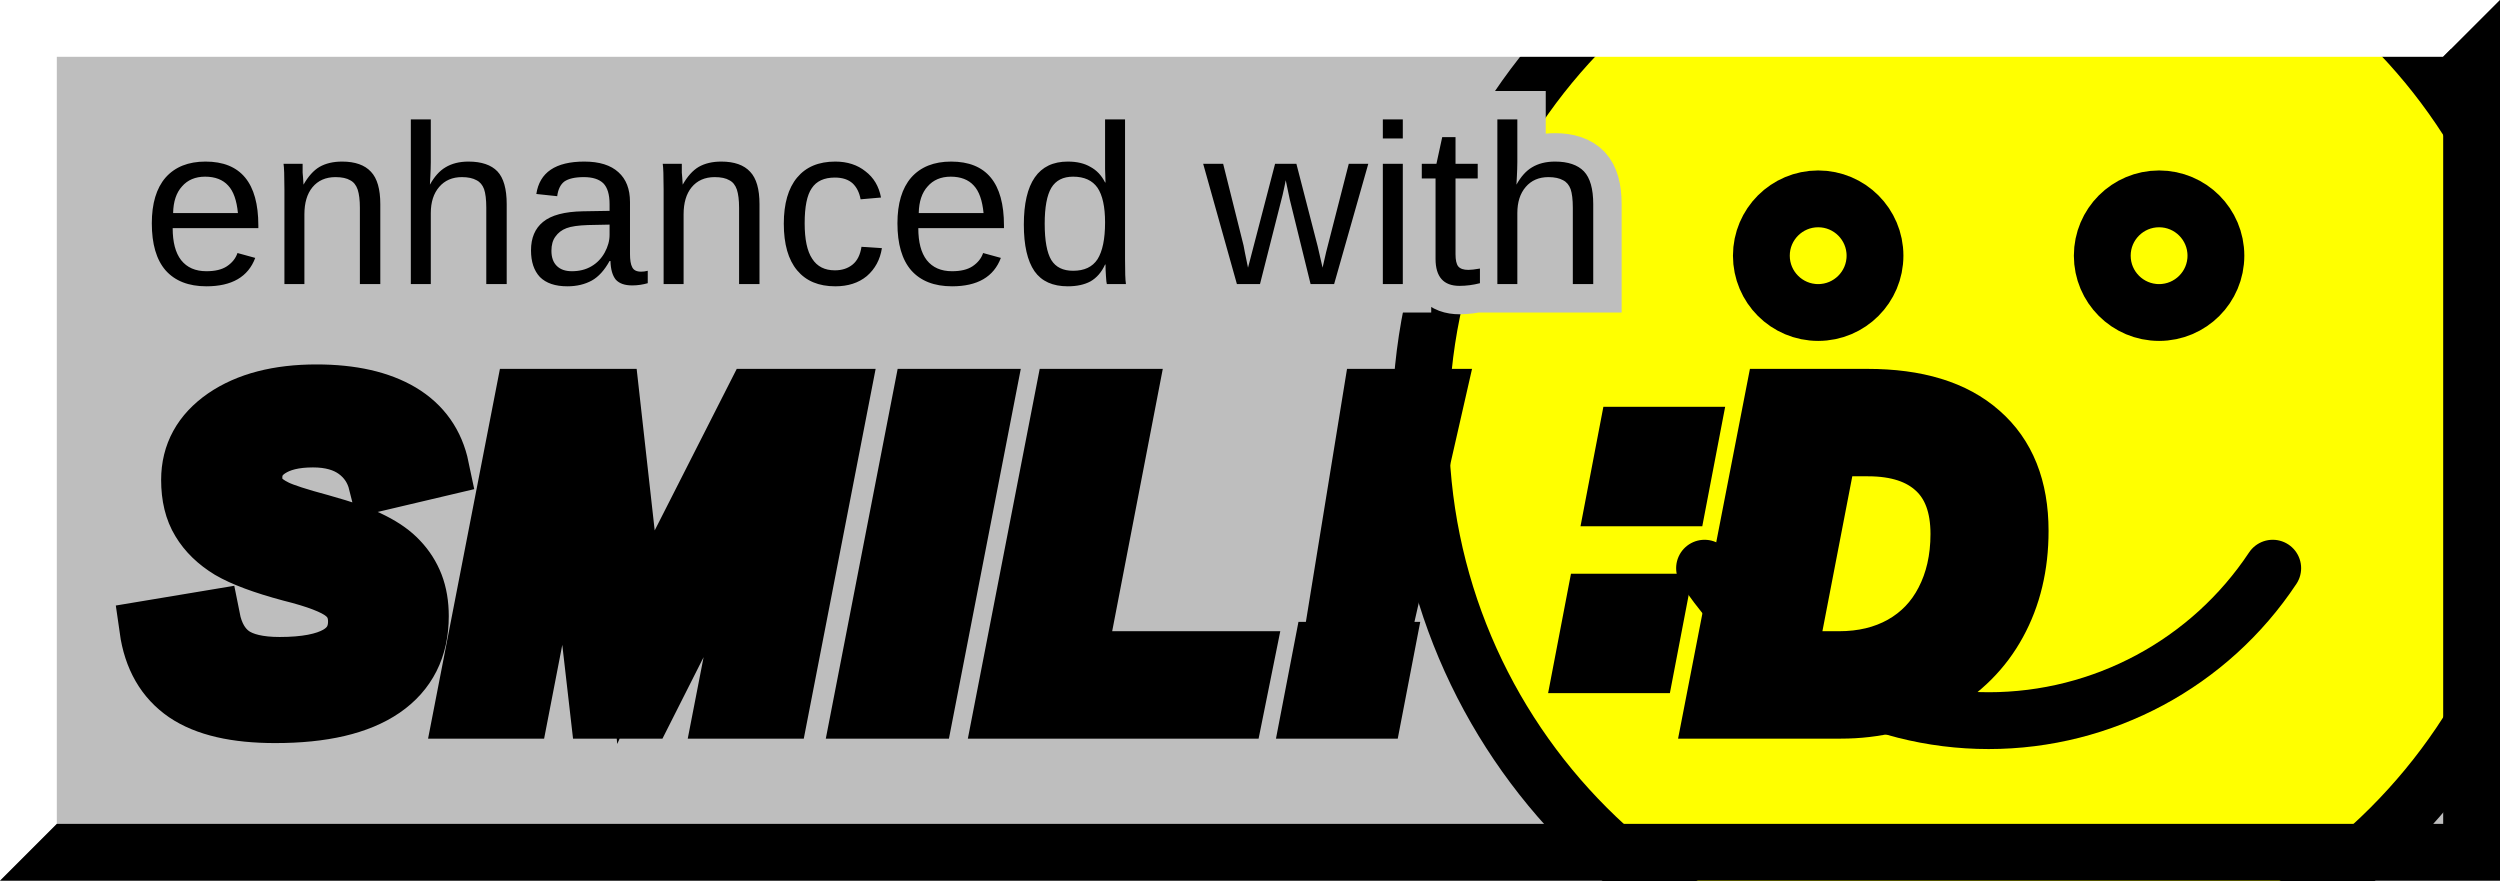
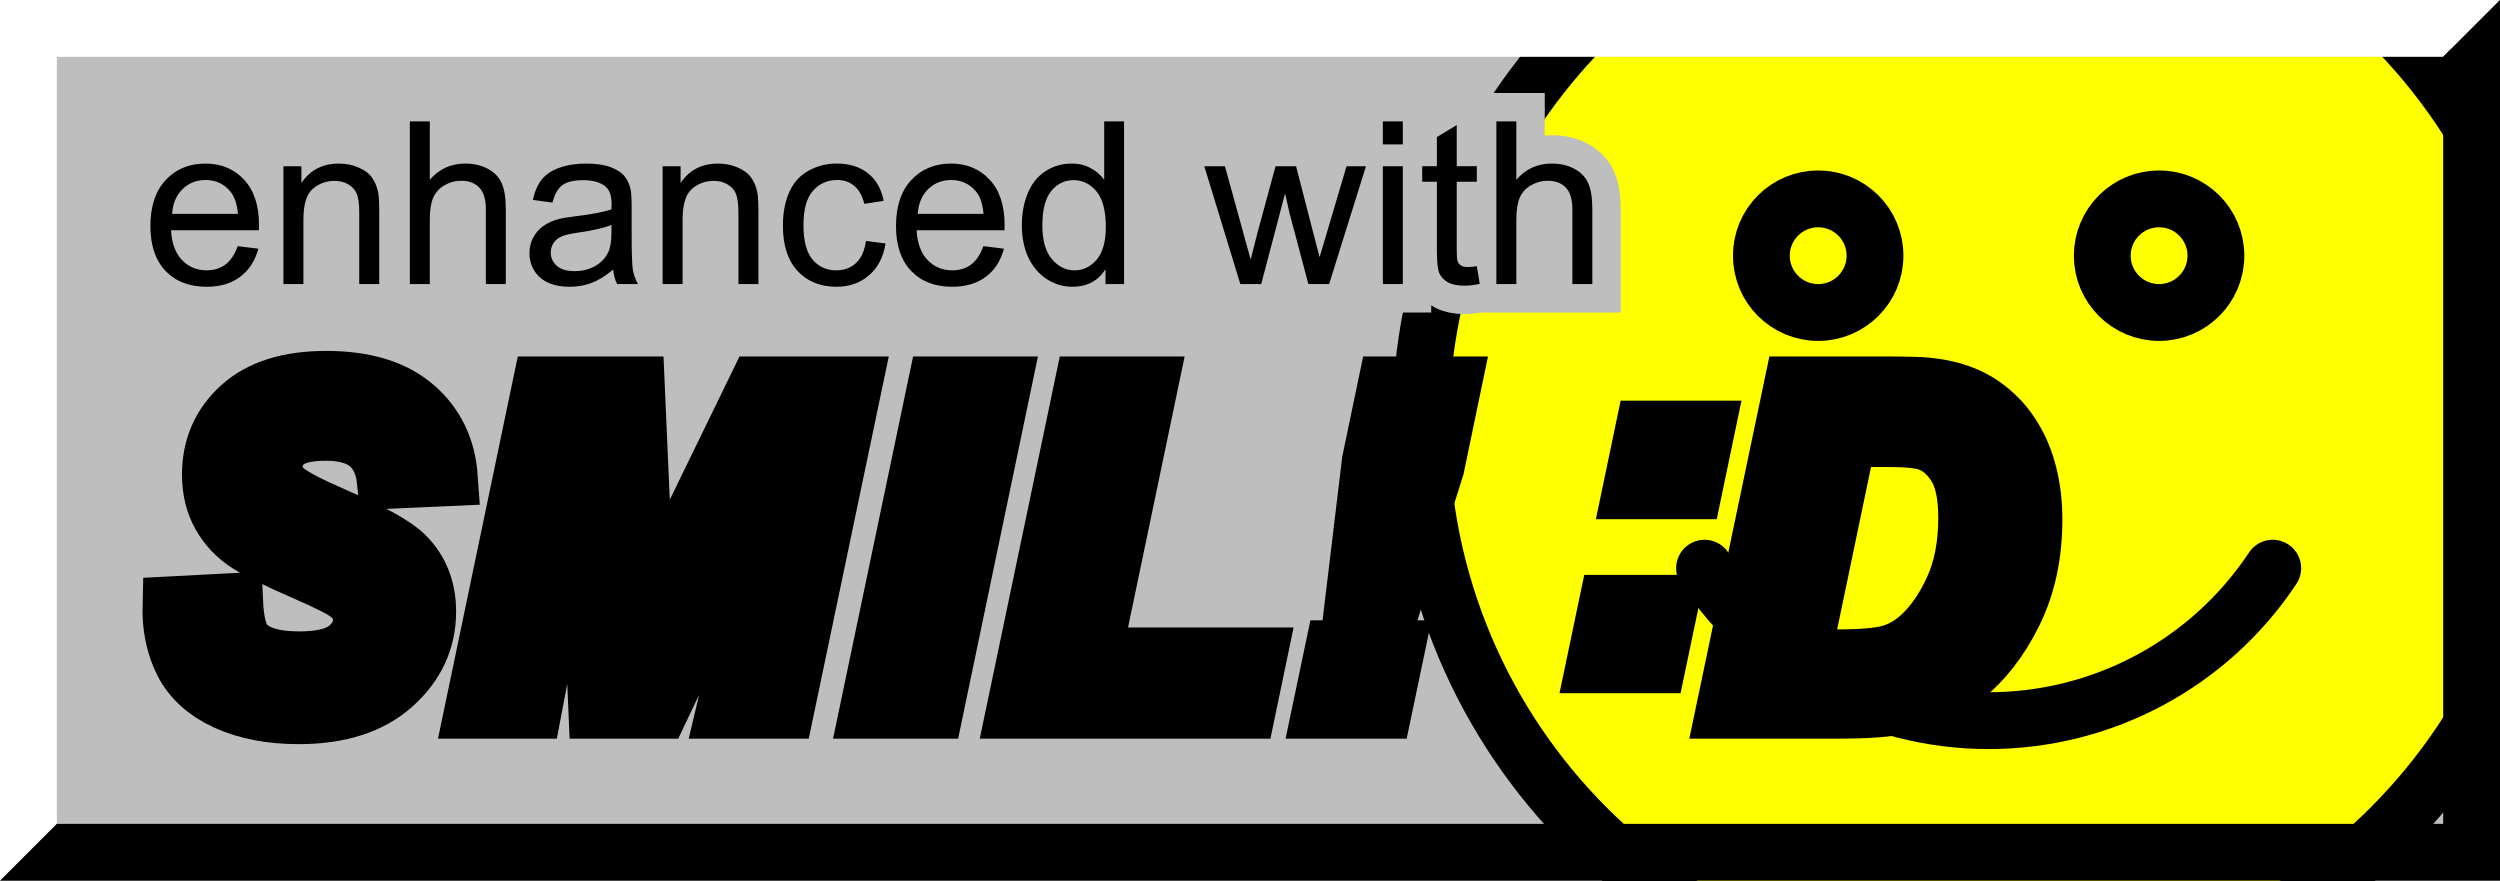
- <svg xmlns="http://www.w3.org/2000/svg" width="88" height="31">
-   <style>
+ <svg xmlns="http://www.w3.org/2000/svg" width="88" height="31" version="1.1" id="svg11">
+   <defs id="defs11" />
+   <style id="style1">
        .powered-text {
            font: 8px normal;
            font-family: "Arial", "FreeSans", sans-serif;
            fill: black;
            stroke: #bebebe;
            stroke-width: 2px;
            paint-order: stroke;
        }
        .smil-text {
            font-style: italic;
            font-weight: bold;
            font-size: 16px;
            font-family: "Arial", "FreeSans", sans-serif;
            stroke: black;
            stroke-width: 2; 
            paint-order: stroke;
        }
    </style>
-   <rect width="88" height="31" fill="#bebebe" />
-   <g>
-     <circle r="20" cx="70" cy="15" fill="yellow" stroke="black" stroke-width="2" />
-     <circle r="2" cx="76" cy="9" fill="yellow" stroke="black" stroke-width="2" />
-     <circle r="2" cx="64" cy="9" fill="yellow" stroke="black" stroke-width="2" />
-     <path d="M 60 20 a 12 12 180 0 0 20 0" fill="#0000" stroke="black" stroke-width="2" stroke-linecap="round" />
+   <rect width="88" height="31" fill="#bebebe" id="rect1" />
+   <g id="g3">
+     <circle r="20" cx="70" cy="15" fill="yellow" stroke="black" stroke-width="2" id="circle1" />
+     <circle r="2" cx="76" cy="9" fill="yellow" stroke="black" stroke-width="2" id="circle2" />
+     <circle r="2" cx="64" cy="9" fill="yellow" stroke="black" stroke-width="2" id="circle3" />
+     <path d="M 60 20 a 12 12 180 0 0 20 0" fill="#0000" stroke="black" stroke-width="2" stroke-linecap="round" id="path3" />
    <animateTransform attributeName="transform" type="rotate" from="0 70 15" to="360 70 15" begin="0s" dur="5s" repeatCount="indefinite" />
  </g>
-   <text class="powered-text" x="5" y="10">enhanced with</text>
-   <text class="smil-text" x="5" y="25">
-         S
-         <animate attributeName="fill" values="#f45;#ff2;#0f0;#0ff;#99f;#f5f;#f33" dur="2s" repeatCount="indefinite" />
-   </text>
-   <text class="smil-text" x="16" y="25">
-         M
-         <animate attributeName="fill" values="#f45;#ff2;#0f0;#0ff;#99f;#f5f;#f33" begin="-1.8s" dur="2s" repeatCount="indefinite" />
-   </text>
-   <text class="smil-text" x="30" y="25">
-         I
-         <animate attributeName="fill" values="#f45;#ff2;#0f0;#0ff;#99f;#f5f;#f33" begin="-1.6s" dur="2s" repeatCount="indefinite" />
-   </text>
-   <text class="smil-text" x="35" y="25">
-         L
-         <animate attributeName="fill" values="#f45;#ff2;#0f0;#0ff;#99f;#f5f;#f33" begin="-1.4s" dur="2s" repeatCount="indefinite" />
-   </text>
-   <text class="smil-text" x="45.5" y="25">
-         !
-         <animate attributeName="fill" values="#f45;#ff2;#0f0;#0ff;#99f;#f5f;#f33" begin="-1.4s" dur="2s" repeatCount="indefinite" />
-   </text>
-   <text class="smil-text" x="55" y="23.4">
-         :
-         <animate attributeName="fill" values="#f45;#ff2;#0f0;#0ff;#99f;#f5f;#f33" begin="-1.2s" dur="2s" repeatCount="indefinite" />
-   </text>
-   <text class="smil-text" x="60" y="25">
-         D
-         <animate attributeName="fill" values="#f45;#ff2;#0f0;#0ff;#99f;#f5f;#f33" begin="-1s" dur="2s" repeatCount="indefinite" />
-   </text>
-   <path d="M 0 0 L 88 0 L 86 2 L 2 2 L 2 29 L 0 31 Z" fill="white" />
-   <path d="M 88 31 L 0 31 L 2 29 L 86 29 L 86 2 L 88 0 Z" fill="black" />
+   <path d="M 8.367,8.664 9.094,8.754 Q 8.922,9.391 8.457,9.742 7.992,10.094 7.27,10.094 q -0.91,0 -1.445,-0.559 -0.531,-0.562 -0.531,-1.574 0,-1.047 0.539,-1.625 0.539,-0.578 1.398,-0.578 0.832,0 1.359,0.566 0.527,0.566 0.527,1.594 0,0.062 -0.004,0.188 H 6.02 Q 6.059,8.789 6.406,9.152 6.754,9.516 7.273,9.516 7.66,9.516 7.934,9.312 8.207,9.109 8.367,8.664 Z M 6.059,7.527 H 8.375 Q 8.328,7.004 8.109,6.742 q -0.336,-0.406 -0.871,-0.406 -0.484,0 -0.816,0.324 Q 6.094,6.984 6.059,7.527 Z M 9.977,10 V 5.852 h 0.633 v 0.59 q 0.457,-0.684 1.32,-0.684 0.375,0 0.688,0.137 0.316,0.133 0.473,0.352 0.156,0.219 0.219,0.52 0.039,0.195 0.039,0.684 V 10 H 12.645 V 7.477 q 0,-0.43 -0.082,-0.641 Q 12.48,6.621 12.27,6.496 12.062,6.367 11.781,6.367 q -0.449,0 -0.777,0.285 Q 10.68,6.938 10.68,7.734 V 10 Z m 4.449,0 V 4.273 h 0.703 V 6.328 q 0.492,-0.57 1.242,-0.57 0.461,0 0.801,0.184 0.34,0.18 0.484,0.5 0.148,0.32 0.148,0.93 V 10 H 17.102 V 7.371 q 0,-0.527 -0.23,-0.766 -0.227,-0.242 -0.645,-0.242 -0.312,0 -0.59,0.164 -0.273,0.16 -0.391,0.438 -0.117,0.277 -0.117,0.766 V 10 Z m 7.156,-0.512 q -0.391,0.332 -0.754,0.469 -0.359,0.137 -0.773,0.137 -0.684,0 -1.051,-0.332 -0.367,-0.336 -0.367,-0.855 0,-0.305 0.137,-0.555 0.141,-0.254 0.363,-0.406 0.227,-0.152 0.508,-0.23 0.207,-0.055 0.625,-0.105 0.852,-0.102 1.254,-0.242 0.004,-0.145 0.004,-0.184 0,-0.43 -0.199,-0.605 -0.27,-0.238 -0.801,-0.238 -0.496,0 -0.734,0.176 -0.234,0.172 -0.348,0.613 l -0.688,-0.094 Q 18.852,6.594 19.066,6.324 19.281,6.051 19.688,5.906 q 0.406,-0.148 0.941,-0.148 0.531,0 0.863,0.125 0.332,0.125 0.488,0.316 0.156,0.188 0.219,0.477 0.035,0.18 0.035,0.648 v 0.938 q 0,0.98 0.043,1.242 Q 22.324,9.762 22.457,10 H 21.723 Q 21.613,9.781 21.582,9.488 Z M 21.523,7.918 Q 21.141,8.074 20.375,8.184 q -0.434,0.062 -0.613,0.141 -0.18,0.078 -0.277,0.23 -0.098,0.148 -0.098,0.332 0,0.281 0.211,0.469 0.215,0.188 0.625,0.188 0.406,0 0.723,-0.176 Q 21.262,9.188 21.41,8.879 21.523,8.641 21.523,8.176 Z M 23.324,10 V 5.852 h 0.633 v 0.59 q 0.457,-0.684 1.32,-0.684 0.375,0 0.688,0.137 0.316,0.133 0.473,0.352 0.156,0.219 0.219,0.52 0.039,0.195 0.039,0.684 V 10 H 25.992 V 7.477 q 0,-0.43 -0.082,-0.641 -0.082,-0.215 -0.293,-0.34 -0.207,-0.129 -0.488,-0.129 -0.449,0 -0.777,0.285 Q 24.027,6.938 24.027,7.734 V 10 Z m 7.156,-1.52 0.691,0.09 Q 31.059,9.285 30.59,9.691 30.125,10.094 29.445,10.094 q -0.852,0 -1.371,-0.555 -0.516,-0.559 -0.516,-1.598 0,-0.672 0.223,-1.176 0.223,-0.504 0.676,-0.754 0.457,-0.254 0.992,-0.254 0.676,0 1.105,0.344 0.43,0.34 0.551,0.969 L 30.422,7.176 Q 30.324,6.758 30.074,6.547 29.828,6.336 29.477,6.336 q -0.531,0 -0.863,0.383 -0.332,0.379 -0.332,1.203 0,0.836 0.32,1.215 0.32,0.379 0.836,0.379 0.414,0 0.691,-0.254 0.277,-0.254 0.352,-0.781 z m 4.133,0.184 0.727,0.09 q -0.172,0.637 -0.637,0.988 -0.465,0.352 -1.188,0.352 -0.91,0 -1.445,-0.559 -0.531,-0.562 -0.531,-1.574 0,-1.047 0.539,-1.625 0.539,-0.578 1.398,-0.578 0.832,0 1.359,0.566 0.527,0.566 0.527,1.594 0,0.062 -0.004,0.188 h -3.094 q 0.039,0.684 0.387,1.047 Q 33,9.516 33.52,9.516 q 0.387,0 0.66,-0.203 0.273,-0.203 0.434,-0.648 z M 32.305,7.527 h 2.316 q -0.047,-0.523 -0.266,-0.785 -0.336,-0.406 -0.871,-0.406 -0.484,0 -0.816,0.324 -0.328,0.324 -0.363,0.867 z M 38.914,10 V 9.477 q -0.395,0.617 -1.16,0.617 -0.496,0 -0.914,-0.273 Q 36.426,9.547 36.195,9.059 35.969,8.566 35.969,7.93 q 0,-0.621 0.207,-1.125 0.207,-0.508 0.621,-0.777 0.414,-0.27 0.926,-0.27 0.375,0 0.668,0.16 0.293,0.156 0.477,0.41 V 4.273 h 0.699 V 10 Z M 36.691,7.93 q 0,0.797 0.336,1.191 0.336,0.395 0.793,0.395 0.461,0 0.781,-0.375 0.324,-0.379 0.324,-1.152 0,-0.852 -0.328,-1.25 -0.328,-0.398 -0.809,-0.398 -0.469,0 -0.785,0.383 -0.312,0.383 -0.312,1.207 z M 43.66,10 42.391,5.852 h 0.727 l 0.66,2.395 0.246,0.891 q 0.016,-0.066 0.215,-0.855 l 0.66,-2.43 h 0.723 l 0.621,2.406 0.207,0.793 L 46.688,8.25 47.398,5.852 h 0.684 L 46.785,10 H 46.055 L 45.395,7.516 45.234,6.809 44.395,10 Z M 48.676,5.082 V 4.273 h 0.703 v 0.809 z m 0,4.918 V 5.852 h 0.703 V 10 Z m 3.309,-0.629 0.102,0.621 q -0.297,0.063 -0.531,0.063 -0.383,0 -0.594,-0.121 Q 50.75,9.812 50.664,9.617 50.578,9.418 50.578,8.785 V 6.398 H 50.062 v -0.547 h 0.516 V 4.824 l 0.699,-0.422 v 1.449 h 0.707 v 0.547 h -0.707 v 2.426 q 0,0.301 0.035,0.387 0.039,0.086 0.121,0.137 0.086,0.051 0.242,0.051 0.117,0 0.309,-0.027 z M 52.672,10 V 4.273 H 53.375 V 6.328 q 0.492,-0.57 1.242,-0.57 0.461,0 0.801,0.184 0.34,0.18 0.484,0.5 0.148,0.32 0.148,0.93 V 10 H 55.348 V 7.371 q 0,-0.527 -0.23,-0.766 -0.227,-0.242 -0.645,-0.242 -0.312,0 -0.59,0.164 Q 53.609,6.688 53.492,6.965 53.375,7.242 53.375,7.73 V 10 Z" id="text3" class="powered-text" style="font-size:8px;font-family:Arial, FreeSans, sans-serif;stroke:#bebebe;stroke-width:2px;paint-order:stroke" aria-label="enhanced with" />
+   <path d="m 6.016,21.289 2.242,-0.117 q 0.047,1.07 0.367,1.445 0.516,0.609 1.906,0.609 1.156,0 1.672,-0.414 0.516,-0.414 0.516,-1 0,-0.508 -0.422,-0.859 Q 12,20.695 10.664,20.117 9.336,19.539 8.719,19.156 8.109,18.766 7.758,18.148 7.406,17.531 7.406,16.703 q 0,-1.445 1.047,-2.398 1.047,-0.953 3.031,-0.953 2.016,0 3.117,0.945 1.109,0.945 1.219,2.516 L 13.562,16.914 q -0.086,-0.82 -0.594,-1.258 -0.508,-0.438 -1.5,-0.438 -0.977,0 -1.398,0.344 -0.414,0.344 -0.414,0.867 0,0.492 0.383,0.812 0.383,0.328 1.695,0.898 1.977,0.852 2.516,1.383 0.805,0.781 0.805,2.008 0,1.516 -1.203,2.594 -1.195,1.07 -3.336,1.07 -1.477,0 -2.562,-0.492 Q 6.875,24.203 6.43,23.32 5.984,22.438 6.016,21.289 Z" id="text4" class="smil-text" style="font-style:italic;font-weight:bold;font-size:16px;font-family:Arial, FreeSans, sans-serif;stroke:#000000;stroke-width:2;paint-order:stroke" aria-label="S ">
+     <animate attributeName="fill" values="#f45;#ff2;#0f0;#0ff;#99f;#f5f;#f33" dur="2s" repeatCount="indefinite" />
+   </path>
+   <path d="M 23.242,25 H 21.008 L 20.594,15.43 18.773,25 h -2.125 l 2.391,-11.453 h 3.359 L 22.75,21.57 26.656,13.547 h 3.398 L 27.656,25 h -2.148 l 2.258,-9.5 z" id="text5" class="smil-text" style="font-style:italic;font-weight:bold;font-size:16px;font-family:Arial, FreeSans, sans-serif;stroke:#000000;stroke-width:2;paint-order:stroke" aria-label="M ">
+     <animate attributeName="fill" values="#f45;#ff2;#0f0;#0ff;#99f;#f5f;#f33" begin="-1.8s" dur="2s" repeatCount="indefinite" />
+   </path>
+   <path d="m 30.555,25 2.398,-11.453 h 2.352 L 32.914,25 Z" id="text6" class="smil-text" style="font-style:italic;font-weight:bold;font-size:16px;font-family:Arial, FreeSans, sans-serif;stroke:#000000;stroke-width:2;paint-order:stroke" aria-label="I ">
+     <animate attributeName="fill" values="#f45;#ff2;#0f0;#0ff;#99f;#f5f;#f33" begin="-1.6s" dur="2s" repeatCount="indefinite" />
+   </path>
+   <path d="m 35.719,25 2.398,-11.453 h 2.352 l -1.992,9.539 h 5.828 L 43.906,25 Z" id="text7" class="smil-text" style="font-style:italic;font-weight:bold;font-size:16px;font-family:Arial, FreeSans, sans-serif;stroke:#000000;stroke-width:2;paint-order:stroke" aria-label="L ">
+     <animate attributeName="fill" values="#f45;#ff2;#0f0;#0ff;#99f;#f5f;#f33" begin="-1.4s" dur="2s" repeatCount="indefinite" />
+   </path>
+   <path d="M 48.766,22.086 H 47.531 l 0.703,-5.844 0.562,-2.695 h 2.352 l -0.602,2.898 z m -1.828,0.75 h 2.219 L 48.703,25 h -2.219 z" id="text8" class="smil-text" style="font-style:italic;font-weight:bold;font-size:16px;font-family:Arial, FreeSans, sans-serif;stroke:#000000;stroke-width:2;paint-order:stroke" aria-label="! ">
+     <animate attributeName="fill" values="#f45;#ff2;#0f0;#0ff;#99f;#f5f;#f33" begin="-1.4s" dur="2s" repeatCount="indefinite" />
+   </path>
+   <path d="m 57.859,15.103 h 2.211 L 59.617,17.275 H 57.406 Z m -1.281,6.133 h 2.219 L 58.344,23.4 H 56.125 Z" id="text9" class="smil-text" style="font-style:italic;font-weight:bold;font-size:16px;font-family:Arial, FreeSans, sans-serif;stroke:#000000;stroke-width:2;paint-order:stroke" aria-label=": ">
+     <animate attributeName="fill" values="#f45;#ff2;#0f0;#0ff;#99f;#f5f;#f33" begin="-1.2s" dur="2s" repeatCount="indefinite" />
+   </path>
+   <path d="M 60.695,25 63.094,13.547 h 3.086 q 1.289,0 1.648,0.039 0.711,0.07 1.266,0.289 0.562,0.219 1.016,0.617 0.461,0.391 0.789,0.945 0.336,0.555 0.516,1.281 0.18,0.719 0.18,1.578 0,1.852 -0.711,3.289 -0.703,1.43 -1.773,2.273 -0.82,0.656 -2.117,0.969 Q 66.258,25 64.734,25 Z M 63.438,23.156 h 1.195 q 1.297,0 1.875,-0.156 0.586,-0.164 1.07,-0.602 0.695,-0.633 1.172,-1.688 0.477,-1.055 0.477,-2.484 0,-1.219 -0.398,-1.828 Q 68.438,15.781 67.859,15.578 67.453,15.438 66.414,15.438 h -1.367 z" id="text10" class="smil-text" style="font-style:italic;font-weight:bold;font-size:16px;font-family:Arial, FreeSans, sans-serif;stroke:#000000;stroke-width:2;paint-order:stroke" aria-label="D ">
+     <animate attributeName="fill" values="#f45;#ff2;#0f0;#0ff;#99f;#f5f;#f33" begin="-1s" dur="2s" repeatCount="indefinite" />
+   </path>
+   <path d="M 0 0 L 88 0 L 86 2 L 2 2 L 2 29 L 0 31 Z" fill="white" id="path10" />
+   <path d="M 88 31 L 0 31 L 2 29 L 86 29 L 86 2 L 88 0 Z" fill="black" id="path11" />
</svg>
